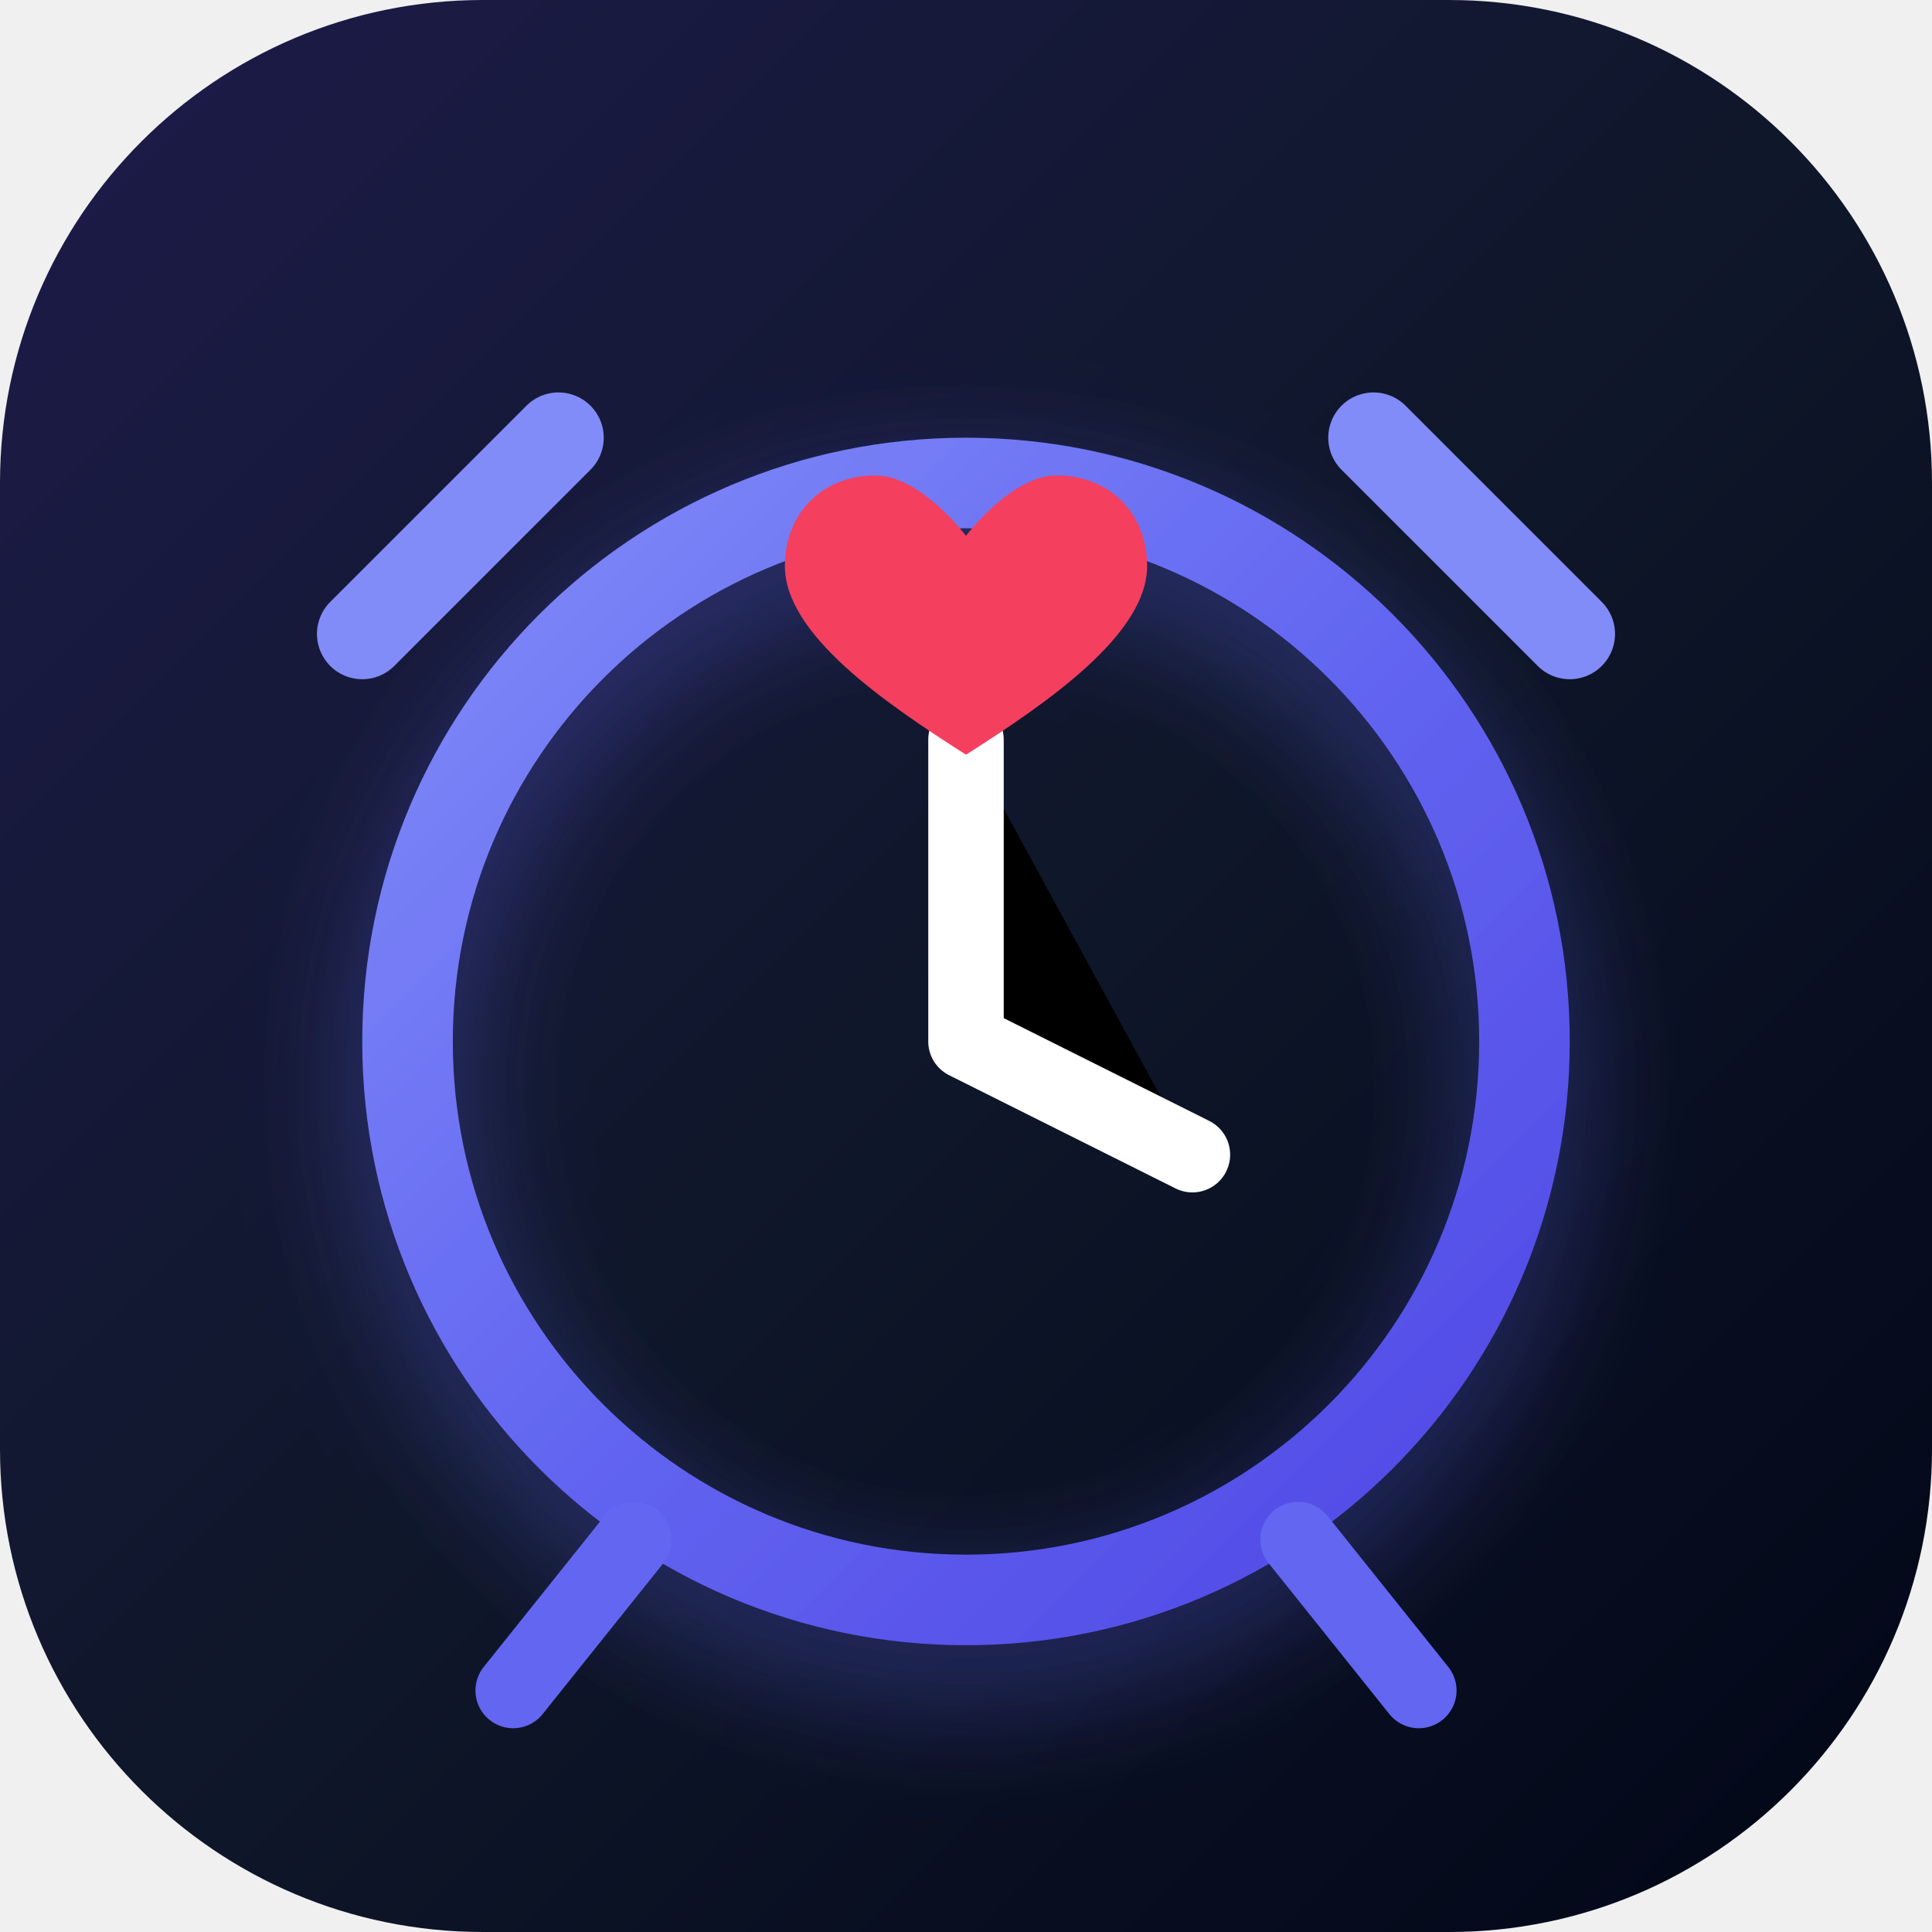
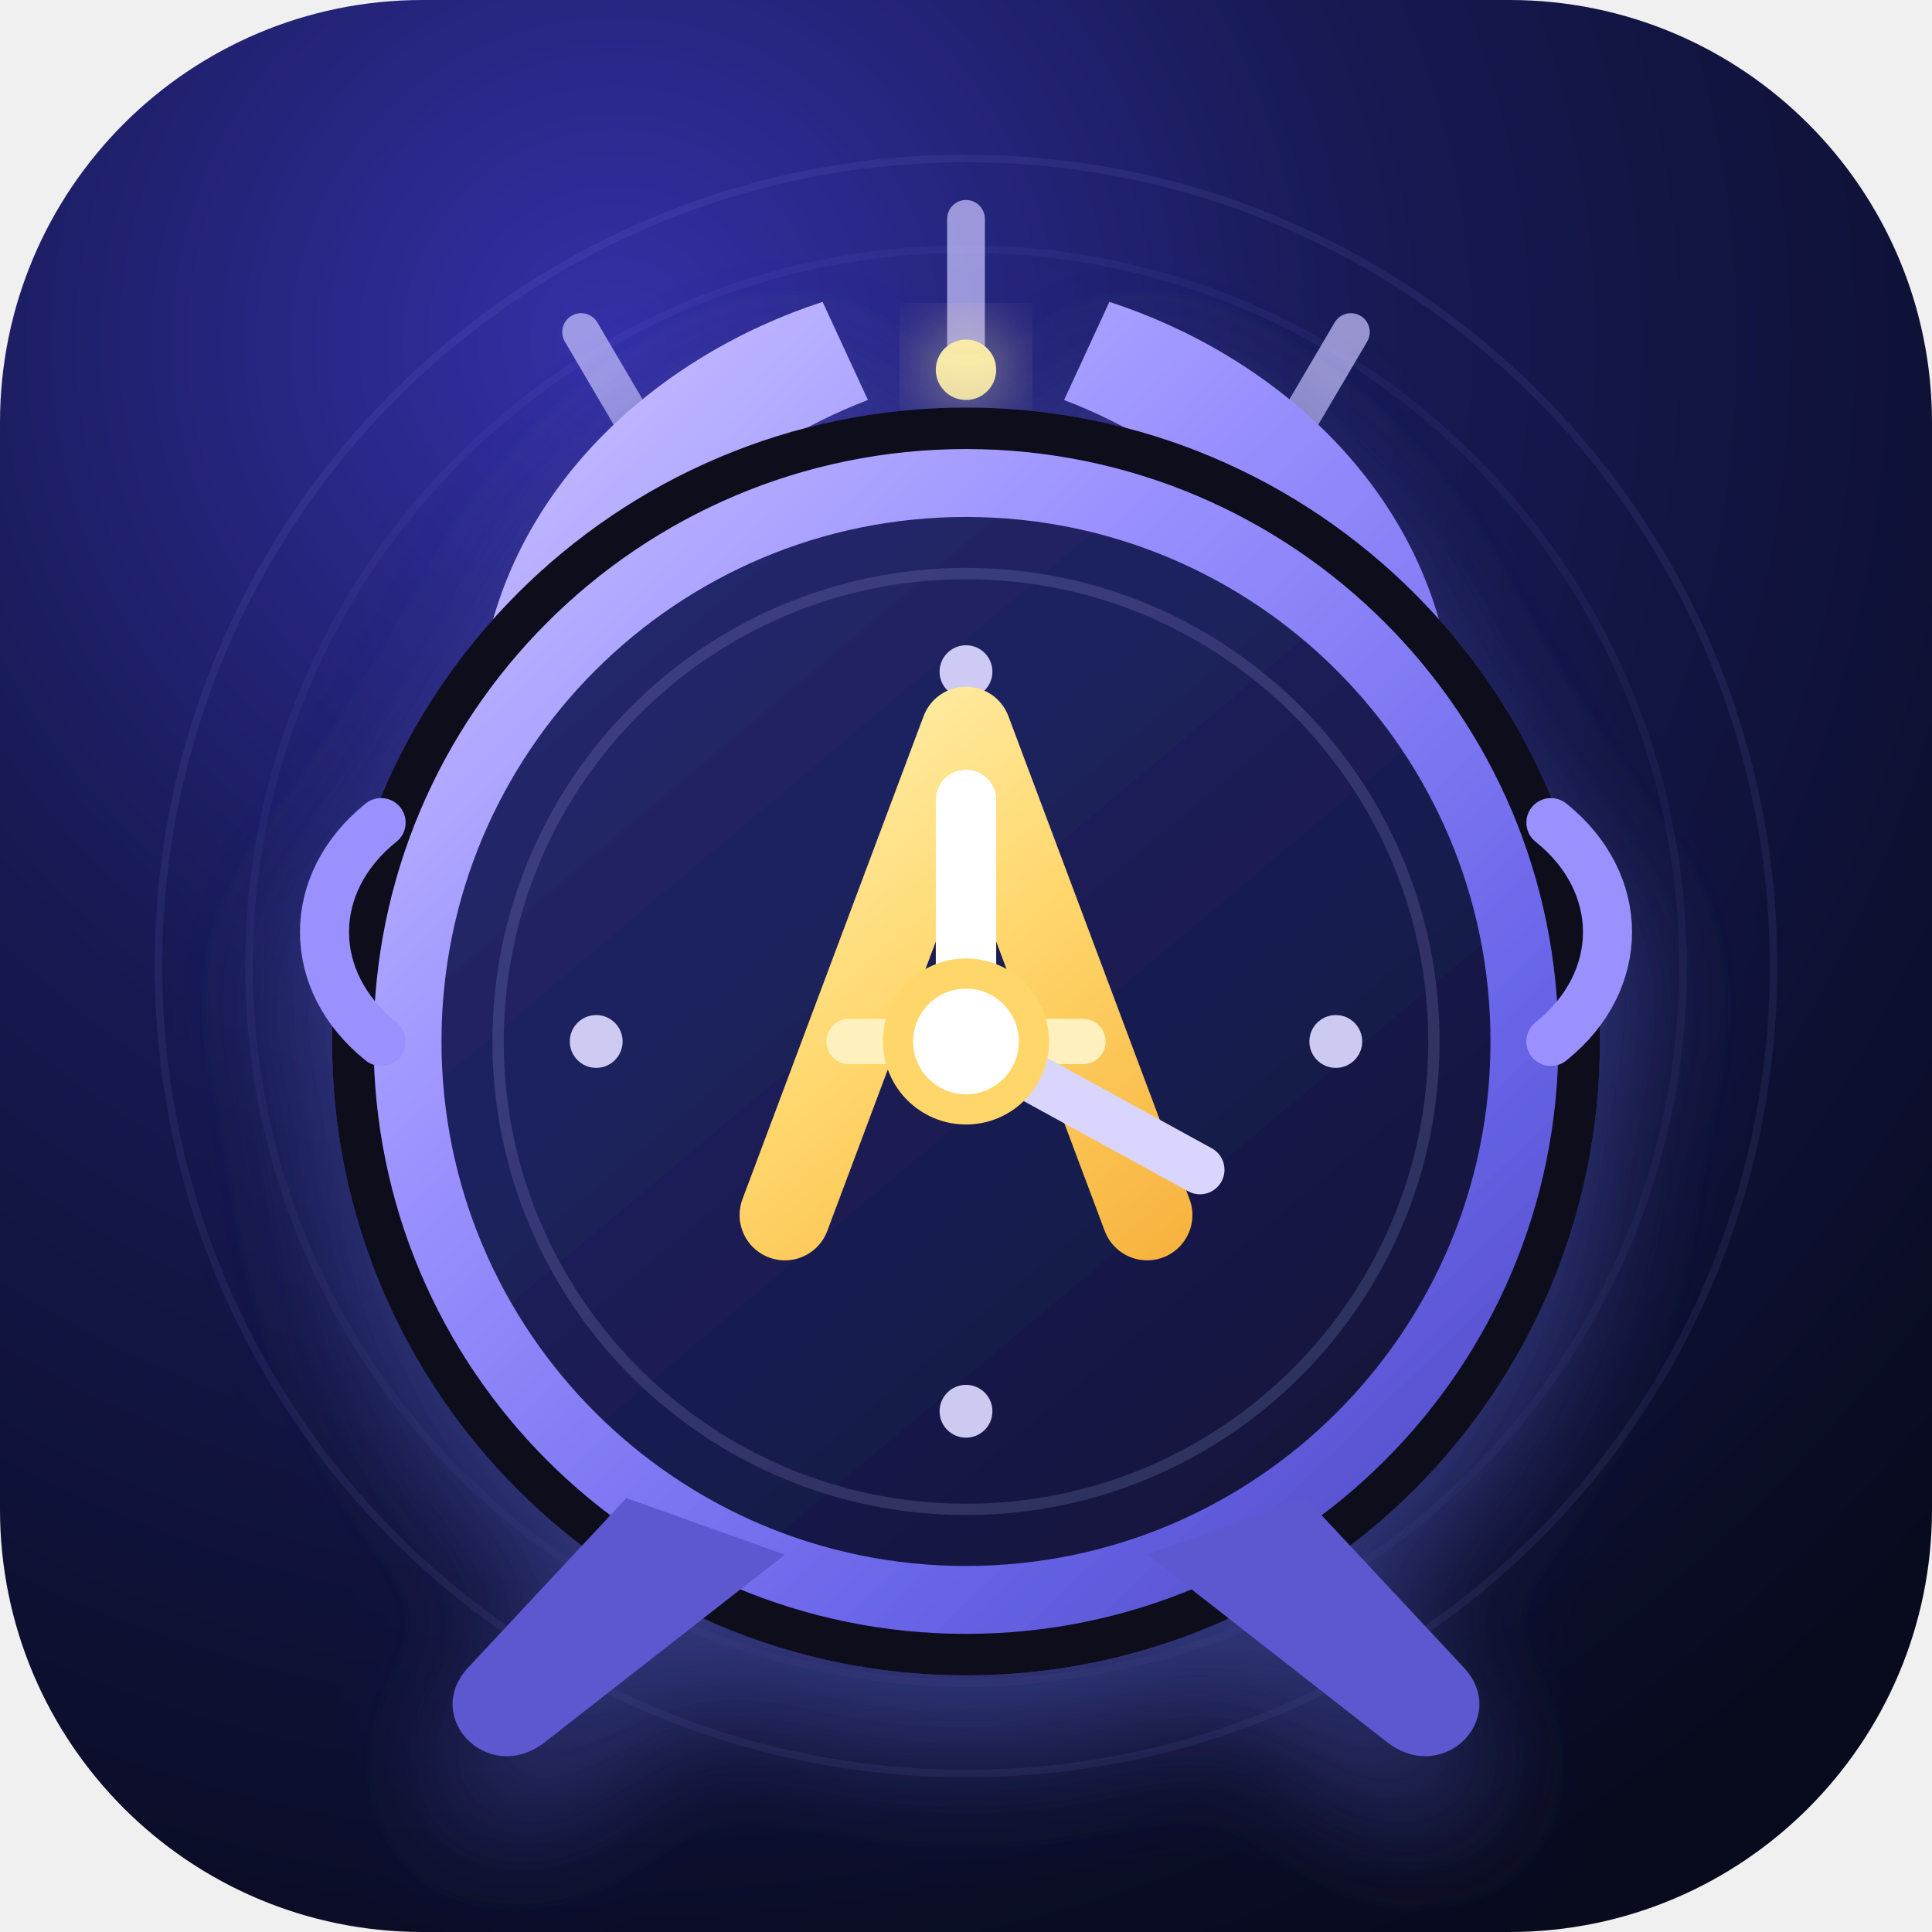
<svg xmlns="http://www.w3.org/2000/svg" viewBox="0 0 512 512" width="512" height="512">
  <defs>
-     <linearGradient id="bg" x1="0%" y1="0%" x2="100%" y2="100%">
-       <stop offset="0%" stop-color="#1e1b4b" />
-       <stop offset="50%" stop-color="#0f172a" />
-       <stop offset="100%" stop-color="#020617" />
+     <radialGradient id="bg" cx="32%" cy="18%" r="92%">
+       <stop offset="0%" stop-color="#3530a8" />
+       <stop offset="42%" stop-color="#171a54" />
+       <stop offset="100%" stop-color="#080a1d" />
+     </radialGradient>
+     <linearGradient id="ring" x1="82" y1="78" x2="430" y2="438" gradientUnits="userSpaceOnUse">
+       <stop offset="0%" stop-color="#d5ceff" />
+       <stop offset="38%" stop-color="#9a91ff" />
+       <stop offset="72%" stop-color="#6964e8" />
+       <stop offset="100%" stop-color="#4540b4" />
    </linearGradient>
-     <linearGradient id="glow" x1="0%" y1="0%" x2="100%" y2="100%">
-       <stop offset="0%" stop-color="#818cf8" />
-       <stop offset="50%" stop-color="#6366f1" />
-       <stop offset="100%" stop-color="#4f46e5" />
+     <linearGradient id="face" x1="150" y1="142" x2="358" y2="390" gradientUnits="userSpaceOnUse">
+       <stop offset="0%" stop-color="#252970" />
+       <stop offset="100%" stop-color="#11143b" />
    </linearGradient>
-     <filter id="shadow" x="-20%" y="-20%" width="140%" height="140%">
-       <feDropShadow dx="0" dy="12" stdDeviation="16" flood-color="#6366f1" flood-opacity="0.4" />
+     <linearGradient id="gold" x1="200" y1="178" x2="330" y2="336" gradientUnits="userSpaceOnUse">
+       <stop offset="0%" stop-color="#fff4b8" />
+       <stop offset="48%" stop-color="#ffd66b" />
+       <stop offset="100%" stop-color="#f6ad37" />
+     </linearGradient>
+     <filter id="shadow" x="-30%" y="-30%" width="160%" height="170%">
+       <feGaussianBlur in="SourceAlpha" stdDeviation="18" result="blur" />
+       <feOffset dy="18" result="offset" />
+       <feColorMatrix in="offset" type="matrix" values="0.04 0 0 0 0.05  0 0.04 0 0 0.06  0 0 0.24 0 0.31  0 0 0 0.75 0" />
+       <feMerge>
+         <feMergeNode />
+         <feMergeNode in="SourceGraphic" />
+       </feMerge>
+     </filter>
+     <filter id="softGlow" x="-60%" y="-60%" width="220%" height="220%">
+       <feGaussianBlur stdDeviation="10" result="b" />
+       <feMerge>
+         <feMergeNode in="b" />
+         <feMergeNode in="SourceGraphic" />
+       </feMerge>
    </filter>
  </defs>
-   <rect width="512" height="512" rx="128" fill="url(#bg)" />
-   <circle cx="256" cy="276" r="148" fill="none" stroke="url(#glow)" stroke-width="24" stroke-linecap="round" filter="url(#shadow)" />
-   <path d="M148 116 L96 168" stroke="#818cf8" stroke-width="24" stroke-linecap="round" />
-   <path d="M364 116 L416 168" stroke="#818cf8" stroke-width="24" stroke-linecap="round" />
-   <path d="M168 408 L136 448" stroke="#6366f1" stroke-width="20" stroke-linecap="round" />
-   <path d="M344 408 L376 448" stroke="#6366f1" stroke-width="20" stroke-linecap="round" />
-   <path d="M256 196 V276 L316 306" stroke="#ffffff" stroke-width="20" stroke-linecap="round" stroke-linejoin="round" />
-   <path d="M256 142 C256 142 244 126 232 126 C218 126 208 136 208 150 C208 168 234 186 256 200 C278 186 304 168 304 150 C304 136 294 126 280 126 C268 126 256 142 256 142 Z" fill="#f43f5e" />
+   <rect width="512" height="512" rx="112" fill="url(#bg)" />
+   <circle cx="256" cy="256" r="214" fill="none" stroke="#a9a3ff" stroke-opacity=".08" stroke-width="2" />
+   <circle cx="256" cy="256" r="190" fill="none" stroke="#a9a3ff" stroke-opacity=".055" stroke-width="2" />
+   <g stroke="#c9c4ff" stroke-width="10" stroke-linecap="round" opacity=".72">
+     <path d="M256 58v38" />
+     <path d="M154 88l20 34" />
+     <path d="M358 88l-20 34" />
+   </g>
+   <circle cx="256" cy="98" r="8" fill="#fff0a8" filter="url(#softGlow)" />
+   <g filter="url(#shadow)">
+     <path d="M128 176c8-48 47-82 90-96l12 26c-34 13-61 38-70 70z" fill="url(#ring)" />
+     <path d="M384 176c-8-48-47-82-90-96l-12 26c34 13 61 38 70 70z" fill="url(#ring)" />
+     <circle cx="256" cy="276" r="158" fill="#090b26" stroke="#08091f" stroke-width="20" />
+     <circle cx="256" cy="276" r="148" fill="url(#face)" stroke="url(#ring)" stroke-width="18" />
+     <circle cx="256" cy="276" r="124" fill="none" stroke="#bcb6ff" stroke-opacity=".16" stroke-width="3" />
+     <g fill="#dcd9ff" opacity=".92">
+       <circle cx="256" cy="178" r="7" />
+       <circle cx="354" cy="276" r="7" />
+       <circle cx="256" cy="374" r="7" />
+       <circle cx="158" cy="276" r="7" />
+     </g>
+     <path d="M208 322l48-128 48 128" fill="none" stroke="url(#gold)" stroke-width="24" stroke-linecap="round" stroke-linejoin="round" />
+     <path d="M225 276h62" fill="none" stroke="#fff1bd" stroke-width="12" stroke-linecap="round" />
+     <path d="M256 276v-64" fill="none" stroke="#ffffff" stroke-width="16" stroke-linecap="round" />
+     <path d="M256 276l62 34" fill="none" stroke="#d9d5ff" stroke-width="13" stroke-linecap="round" />
+     <circle cx="256" cy="276" r="18" fill="#fff" stroke="#ffd66b" stroke-width="8" />
+     <path d="M166 397l-42 45c-12 13 5 31 20 20l64-50z" fill="#5d59cf" />
+     <path d="M346 397l42 45c12 13-5 31-20 20l-64-50z" fill="#5d59cf" />
+     <path d="M101 276c-20-16-20-42 0-58M411 218c20 16 20 42 0 58" fill="none" stroke="#9a91ff" stroke-width="13" stroke-linecap="round" />
+   </g>
</svg>
